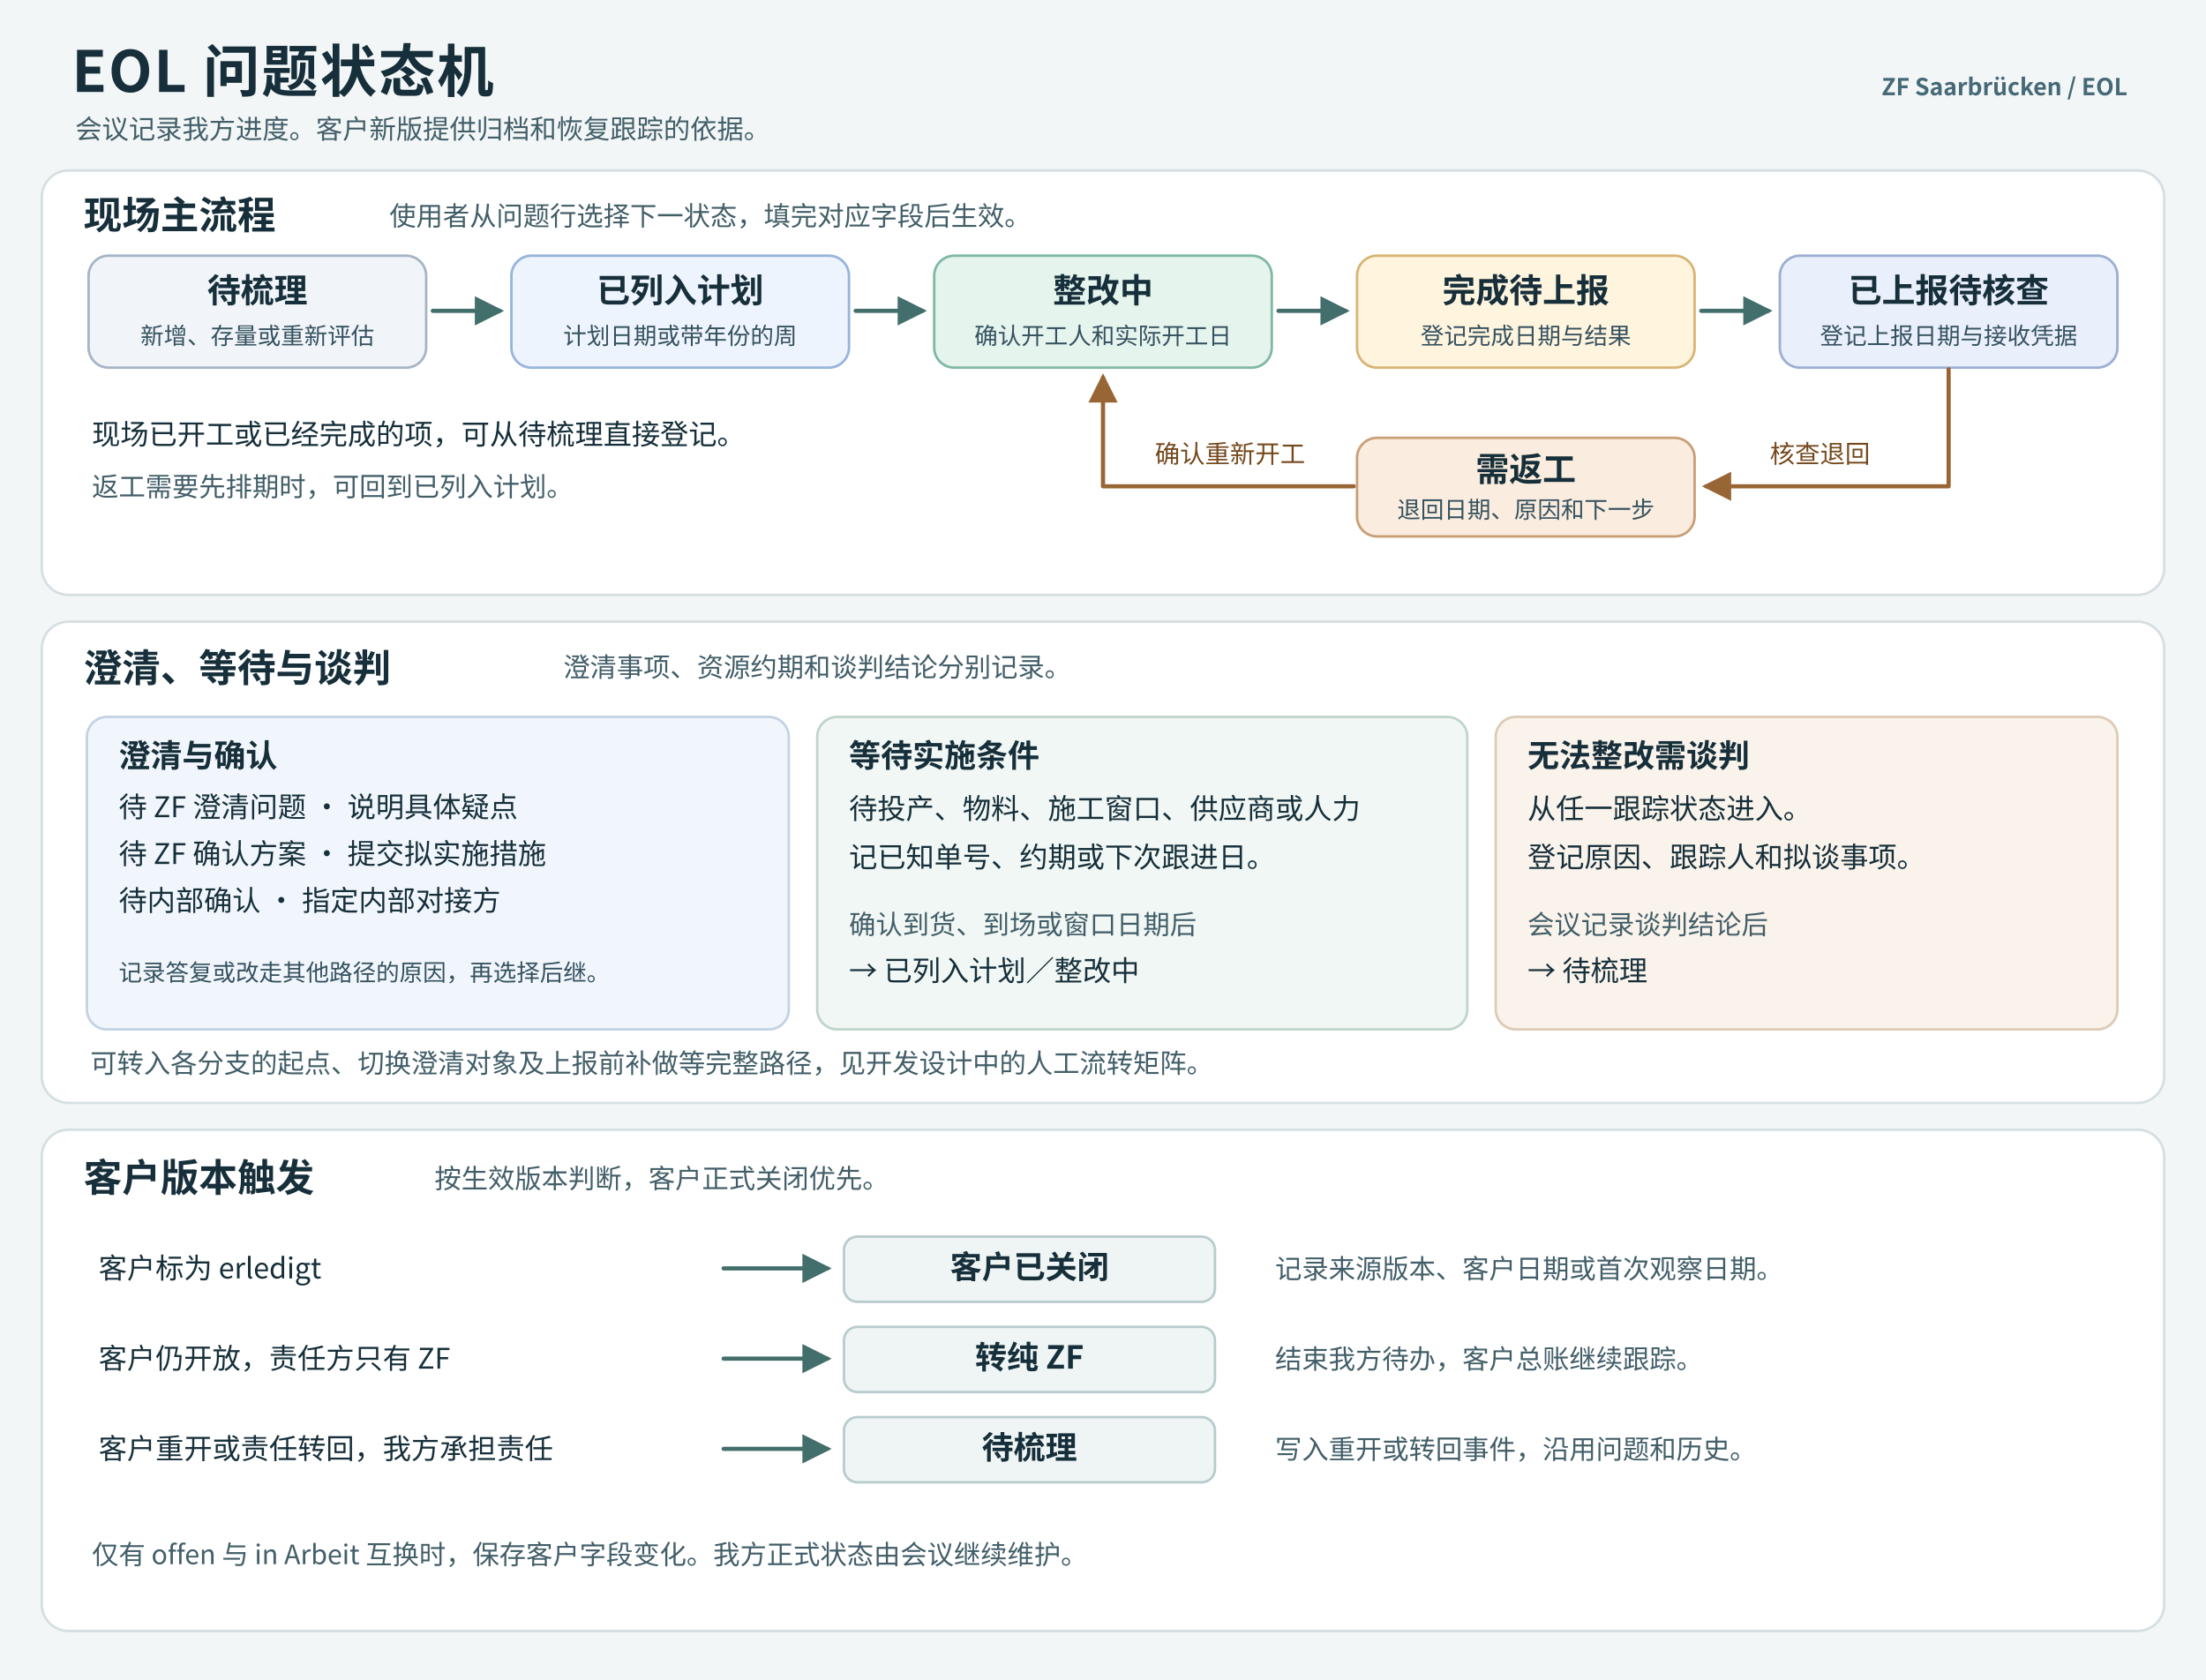
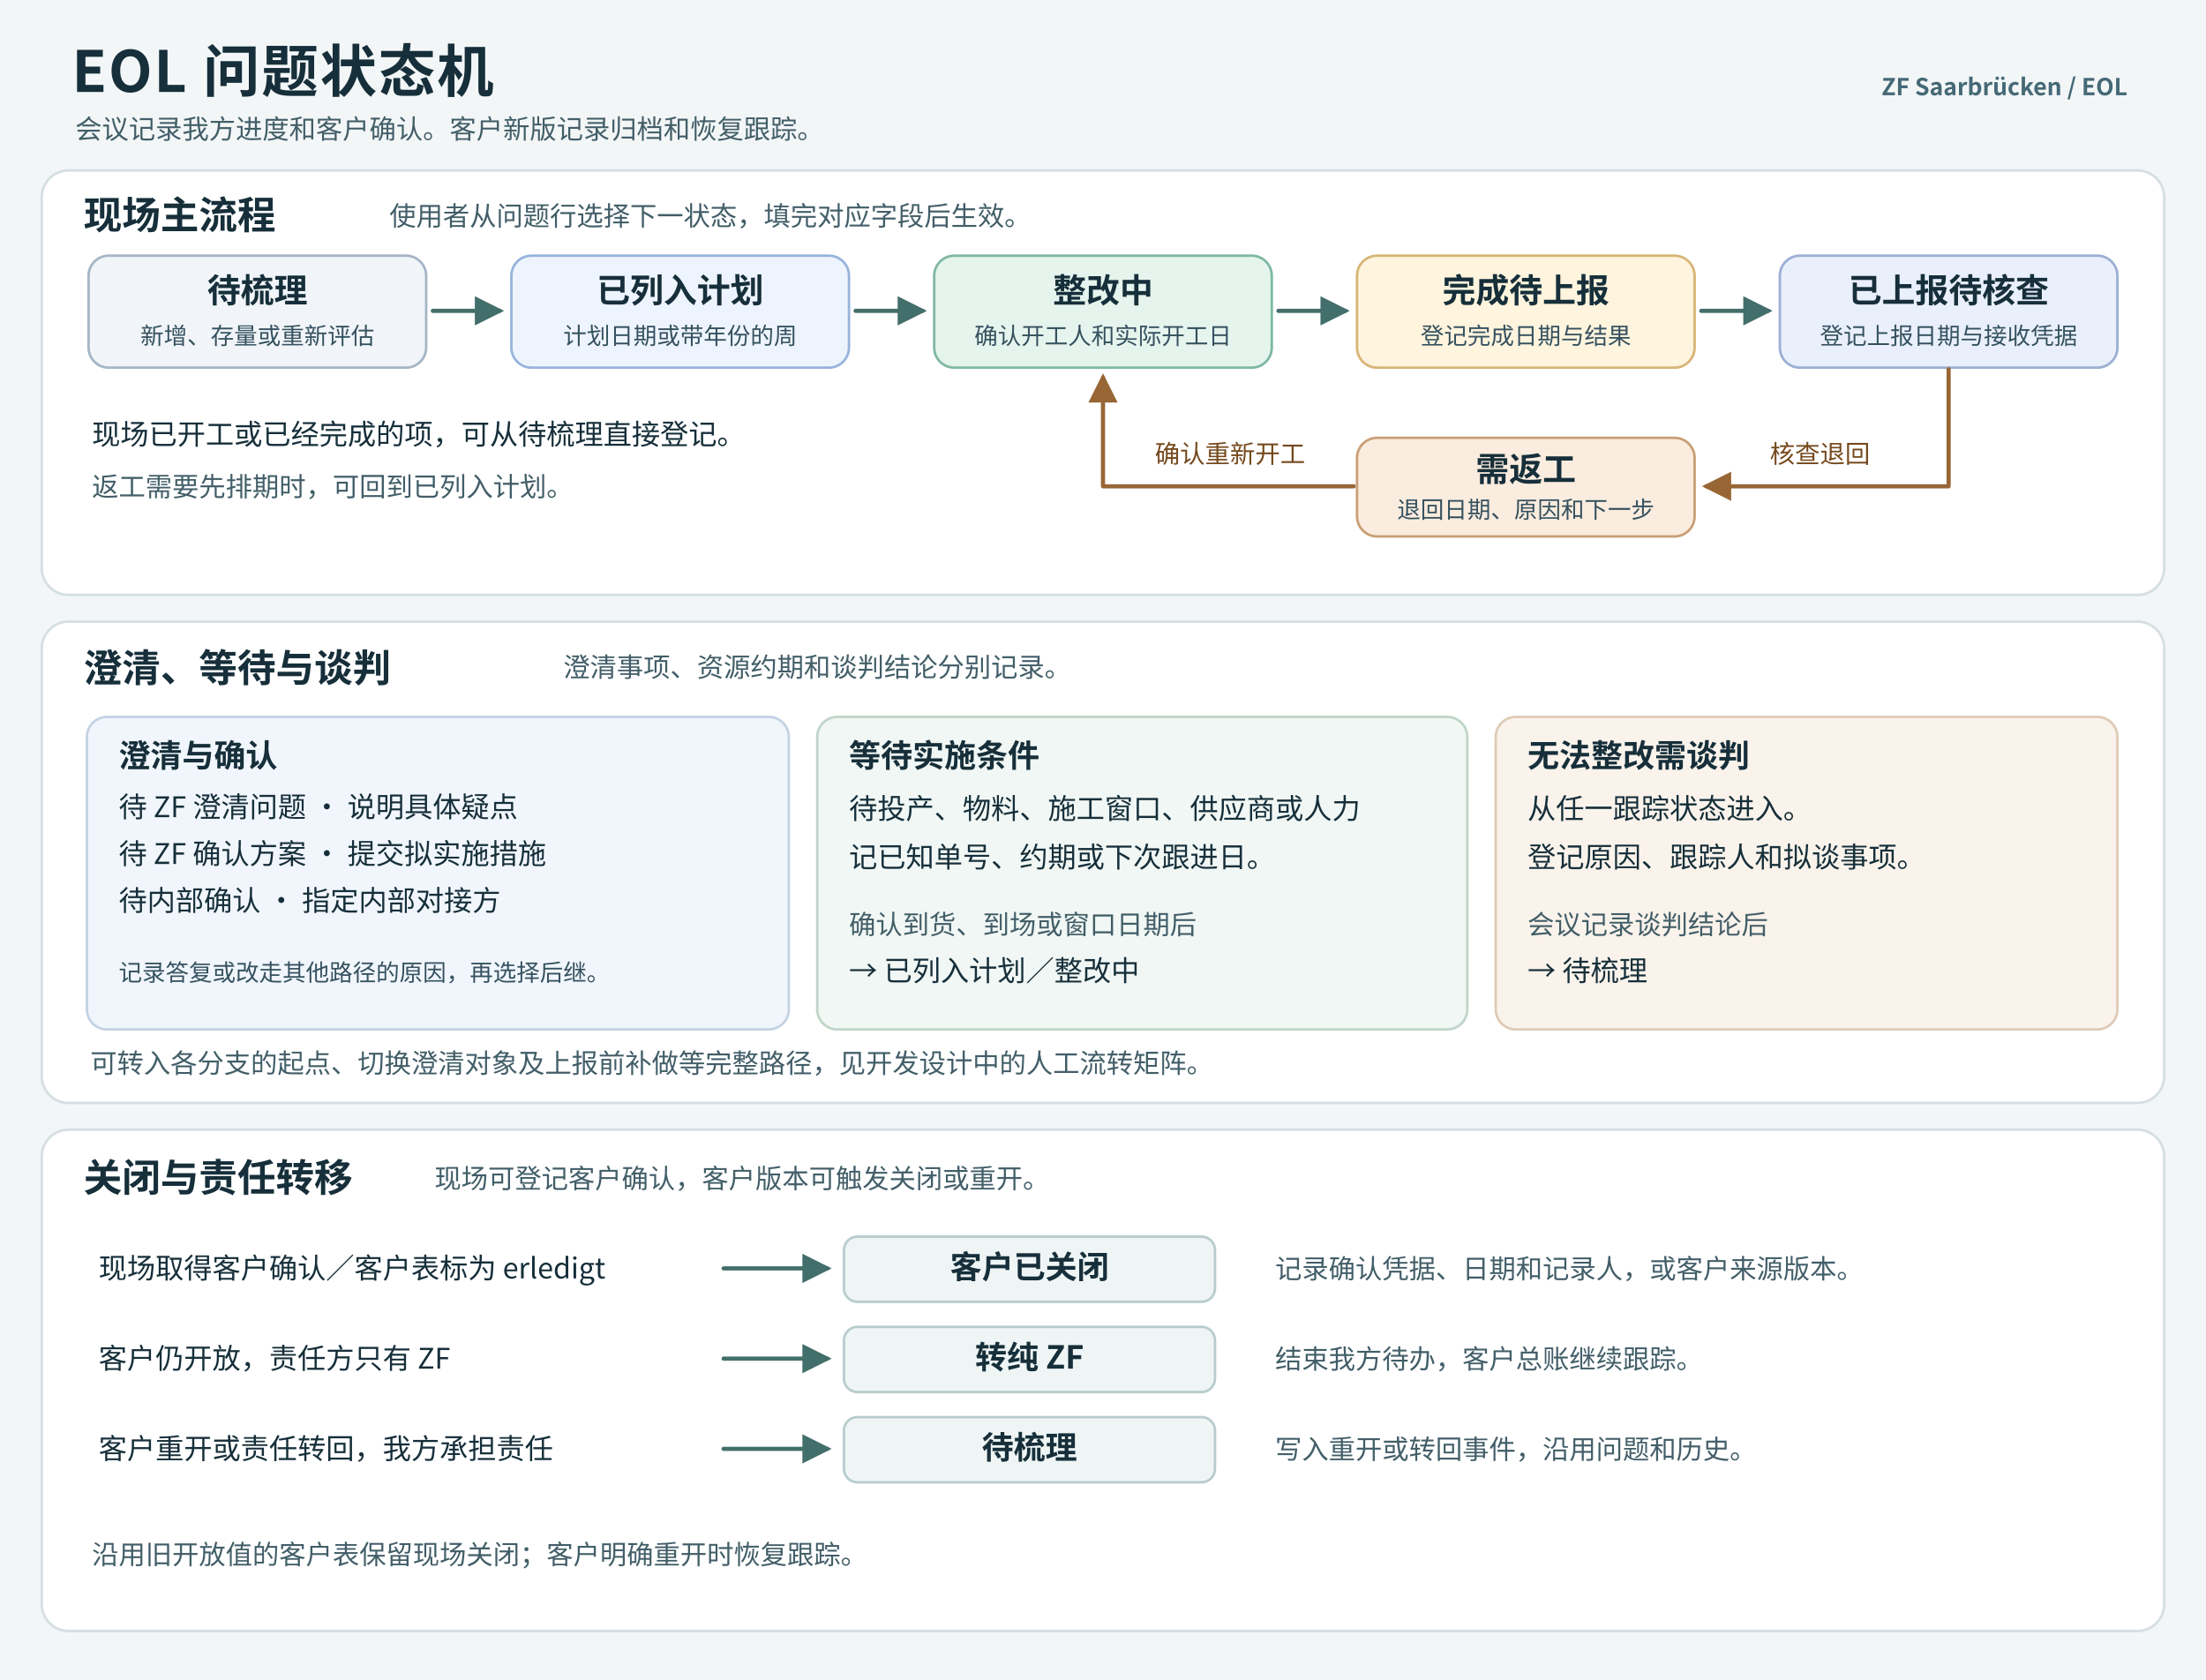
<svg xmlns="http://www.w3.org/2000/svg" width="1320" height="1005" viewBox="0 0 1320 1005" role="img" aria-labelledby="title description">
  <defs>
    <marker id="flow" viewBox="0 0 10 10" refX="8.5" refY="5" markerWidth="7" markerHeight="7" orient="auto-start-reverse">
      <path d="M 0 0 L 10 5 L 0 10 z" fill="#426e6b" />
    </marker>
    <marker id="return" viewBox="0 0 10 10" refX="8.5" refY="5" markerWidth="7" markerHeight="7" orient="auto-start-reverse">
      <path d="M 0 0 L 10 5 L 0 10 z" fill="#986635" />
    </marker>
    <style>
 text {font-family:"Microsoft YaHei","Noto Sans CJK SC","SimHei",sans-serif;fill:#162f3a}
 .title {font-size:34px;font-weight:700;letter-spacing:1px}
 .head {font-size:23px;font-weight:700}
 .state {font-size:20px;font-weight:700}
 .body {font-size:17px}
 .small {font-size:14px;fill:#35515f}
 .note {font-size:16px;fill:#425e68}
 .cardhead {font-size:19px;font-weight:700}
 .tag {font-size:14px;font-weight:700;fill:#456976}
 .backtext {font-size:15px;fill:#75491d}
 .link {fill:none;stroke:#426e6b;stroke-width:2.5;stroke-linecap:round;stroke-linejoin:round}
 .loop {fill:none;stroke:#986635;stroke-width:2.5;stroke-linecap:round;stroke-linejoin:round}
 </style>
  </defs>
  <rect width="1320" height="1005" fill="#f3f6f7" />
  <text x="43" y="55" class="title">EOL 问题状态机</text>
-   <text x="45" y="83" class="note">会议记录我方进度。客户新版提供归档和恢复跟踪的依据。</text>
+   <text x="45" y="83" class="note">会议记录我方进度和客户确认。客户新版记录归档和恢复跟踪。</text>
  <text x="1273" y="57" class="tag" text-anchor="end">ZF Saarbrücken   /   EOL</text>
  <rect x="25" y="102" width="1270" height="254" rx="16" fill="#ffffff" stroke="#d5dfe2" stroke-width="1.5" />
  <text x="50" y="137" class="head">现场主流程</text>
  <text x="233" y="135" class="note">使用者从问题行选择下一状态，填完对应字段后生效。</text>
  <rect x="53" y="153" width="202" height="67" rx="12" fill="#f1f5f9" stroke="#a6b5c6" stroke-width="1.5" />
  <text x="154" y="181" class="state" text-anchor="middle">待梳理</text>
  <text x="154" y="206" class="small" text-anchor="middle">新增、存量或重新评估</text>
  <rect x="306" y="153" width="202" height="67" rx="12" fill="#eef4fd" stroke="#97b4db" stroke-width="1.5" />
  <text x="407" y="181" class="state" text-anchor="middle">已列入计划</text>
  <text x="407" y="206" class="small" text-anchor="middle">计划日期或带年份的周</text>
  <rect x="559" y="153" width="202" height="67" rx="12" fill="#e5f4ed" stroke="#80b8a4" stroke-width="1.5" />
  <text x="660" y="181" class="state" text-anchor="middle">整改中</text>
  <text x="660" y="206" class="small" text-anchor="middle">确认开工人和实际开工日</text>
  <rect x="812" y="153" width="202" height="67" rx="12" fill="#fff4de" stroke="#d8b576" stroke-width="1.5" />
  <text x="913" y="181" class="state" text-anchor="middle">完成待上报</text>
  <text x="913" y="206" class="small" text-anchor="middle">登记完成日期与结果</text>
  <rect x="1065" y="153" width="202" height="67" rx="12" fill="#e9effb" stroke="#9cafd3" stroke-width="1.5" />
  <text x="1166" y="181" class="state" text-anchor="middle">已上报待核查</text>
  <text x="1166" y="206" class="small" text-anchor="middle">登记上报日期与接收凭据</text>
  <path d="M 259 186 H 299" class="link" marker-end="url(#flow)" />
  <path d="M 512 186 H 552" class="link" marker-end="url(#flow)" />
  <path d="M 765 186 H 805" class="link" marker-end="url(#flow)" />
  <path d="M 1018 186 H 1058" class="link" marker-end="url(#flow)" />
  <rect x="812" y="262" width="202" height="59" rx="12" fill="#faecde" stroke="#c99f77" stroke-width="1.5" />
  <text x="913" y="288" class="state" text-anchor="middle">需返工</text>
  <text x="913" y="310" class="small" text-anchor="middle">退回日期、原因和下一步</text>
  <path d="M 1166 221 V 291 H 1021" class="loop" marker-end="url(#return)" />
  <text x="1089" y="277" class="backtext" text-anchor="middle">核查退回</text>
  <path d="M 810 291 H 660 V 226" class="loop" marker-end="url(#return)" />
  <text x="736" y="277" class="backtext" text-anchor="middle">确认重新开工</text>
  <text x="55" y="266" class="body">现场已开工或已经完成的项，可从待梳理直接登记。</text>
  <text x="55" y="297" class="note">返工需要先排期时，可回到已列入计划。</text>
  <rect x="25" y="372" width="1270" height="288" rx="16" fill="#ffffff" stroke="#d5dfe2" stroke-width="1.5" />
  <text x="50" y="408" class="head">澄清、等待与谈判</text>
  <text x="337" y="405" class="note">澄清事项、资源约期和谈判结论分别记录。</text>
  <rect x="52" y="429" width="420" height="187" rx="12" fill="#f1f6fc" stroke="#c4d2e4" stroke-width="1.5" />
  <text x="71" y="459" class="cardhead">澄清与确认</text>
  <text x="71" y="489" class="body">待 ZF 澄清问题  ·  说明具体疑点</text>
  <text x="71" y="517" class="body">待 ZF 确认方案  ·  提交拟实施措施</text>
  <text x="71" y="545" class="body">待内部确认  ·  指定内部对接方</text>
  <text x="71" y="587" class="small">记录答复或改走其他路径的原因，再选择后继。</text>
  <rect x="489" y="429" width="389" height="187" rx="12" fill="#f1f7f4" stroke="#c0d5c9" stroke-width="1.5" />
  <text x="508" y="459" class="cardhead">等待实施条件</text>
  <text x="508" y="490" class="body">待投产、物料、施工窗口、供应商或人力</text>
  <text x="508" y="519" class="body">记已知单号、约期或下次跟进日。</text>
  <text x="508" y="559" class="note">确认到货、到场或窗口日期后</text>
  <text x="508" y="587" class="body">→ 已列入计划／整改中</text>
  <rect x="895" y="429" width="372" height="187" rx="12" fill="#faf3eb" stroke="#decbb6" stroke-width="1.5" />
  <text x="914" y="459" class="cardhead">无法整改需谈判</text>
  <text x="914" y="490" class="body">从任一跟踪状态进入。</text>
  <text x="914" y="519" class="body">登记原因、跟踪人和拟谈事项。</text>
  <text x="914" y="559" class="note">会议记录谈判结论后</text>
  <text x="914" y="587" class="body">→ 待梳理</text>
  <text x="54" y="642" class="note">可转入各分支的起点、切换澄清对象及上报前补做等完整路径，见开发设计中的人工流转矩阵。</text>
  <rect x="25" y="676" width="1270" height="300" rx="16" fill="#ffffff" stroke="#d5dfe2" stroke-width="1.5" />
-   <text x="50" y="713" class="head">客户版本触发</text>
-   <text x="260" y="711" class="note">按生效版本判断，客户正式关闭优先。</text>
-   <text x="59" y="765" class="body">客户标为 erledigt</text>
+   <text x="50" y="713" class="head">关闭与责任转移</text>
+   <text x="260" y="711" class="note">现场可登记客户确认，客户版本可触发关闭或重开。</text>
+   <text x="59" y="765" class="body">现场取得客户确认／客户表标为 erledigt</text>
  <path d="M 433 759 H 495" class="link" marker-end="url(#flow)" />
  <rect x="505" y="740" width="222" height="39" rx="8" fill="#eff5f5" stroke="#b8cccd" stroke-width="1.5" />
  <text x="616" y="765" class="cardhead" text-anchor="middle">客户已关闭</text>
-   <text x="763" y="765" class="note">记录来源版本、客户日期或首次观察日期。</text>
+   <text x="763" y="765" class="note">记录确认凭据、日期和记录人，或客户来源版本。</text>
  <text x="59" y="819" class="body">客户仍开放，责任方只有 ZF</text>
  <path d="M 433 813 H 495" class="link" marker-end="url(#flow)" />
  <rect x="505" y="794" width="222" height="39" rx="8" fill="#eff5f5" stroke="#b8cccd" stroke-width="1.5" />
  <text x="616" y="819" class="cardhead" text-anchor="middle">转纯 ZF</text>
  <text x="763" y="819" class="note">结束我方待办，客户总账继续跟踪。</text>
  <text x="59" y="873" class="body">客户重开或责任转回，我方承担责任</text>
  <path d="M 433 867 H 495" class="link" marker-end="url(#flow)" />
  <rect x="505" y="848" width="222" height="39" rx="8" fill="#eff5f5" stroke="#b8cccd" stroke-width="1.5" />
  <text x="616" y="873" class="cardhead" text-anchor="middle">待梳理</text>
  <text x="763" y="873" class="note">写入重开或转回事件，沿用问题和历史。</text>
-   <text x="55" y="936" class="note">仅有 offen 与 in Arbeit 互换时，保存客户字段变化。我方正式状态由会议继续维护。</text>
+   <text x="55" y="936" class="note">沿用旧开放值的客户表保留现场关闭；客户明确重开时恢复跟踪。</text>
</svg>
